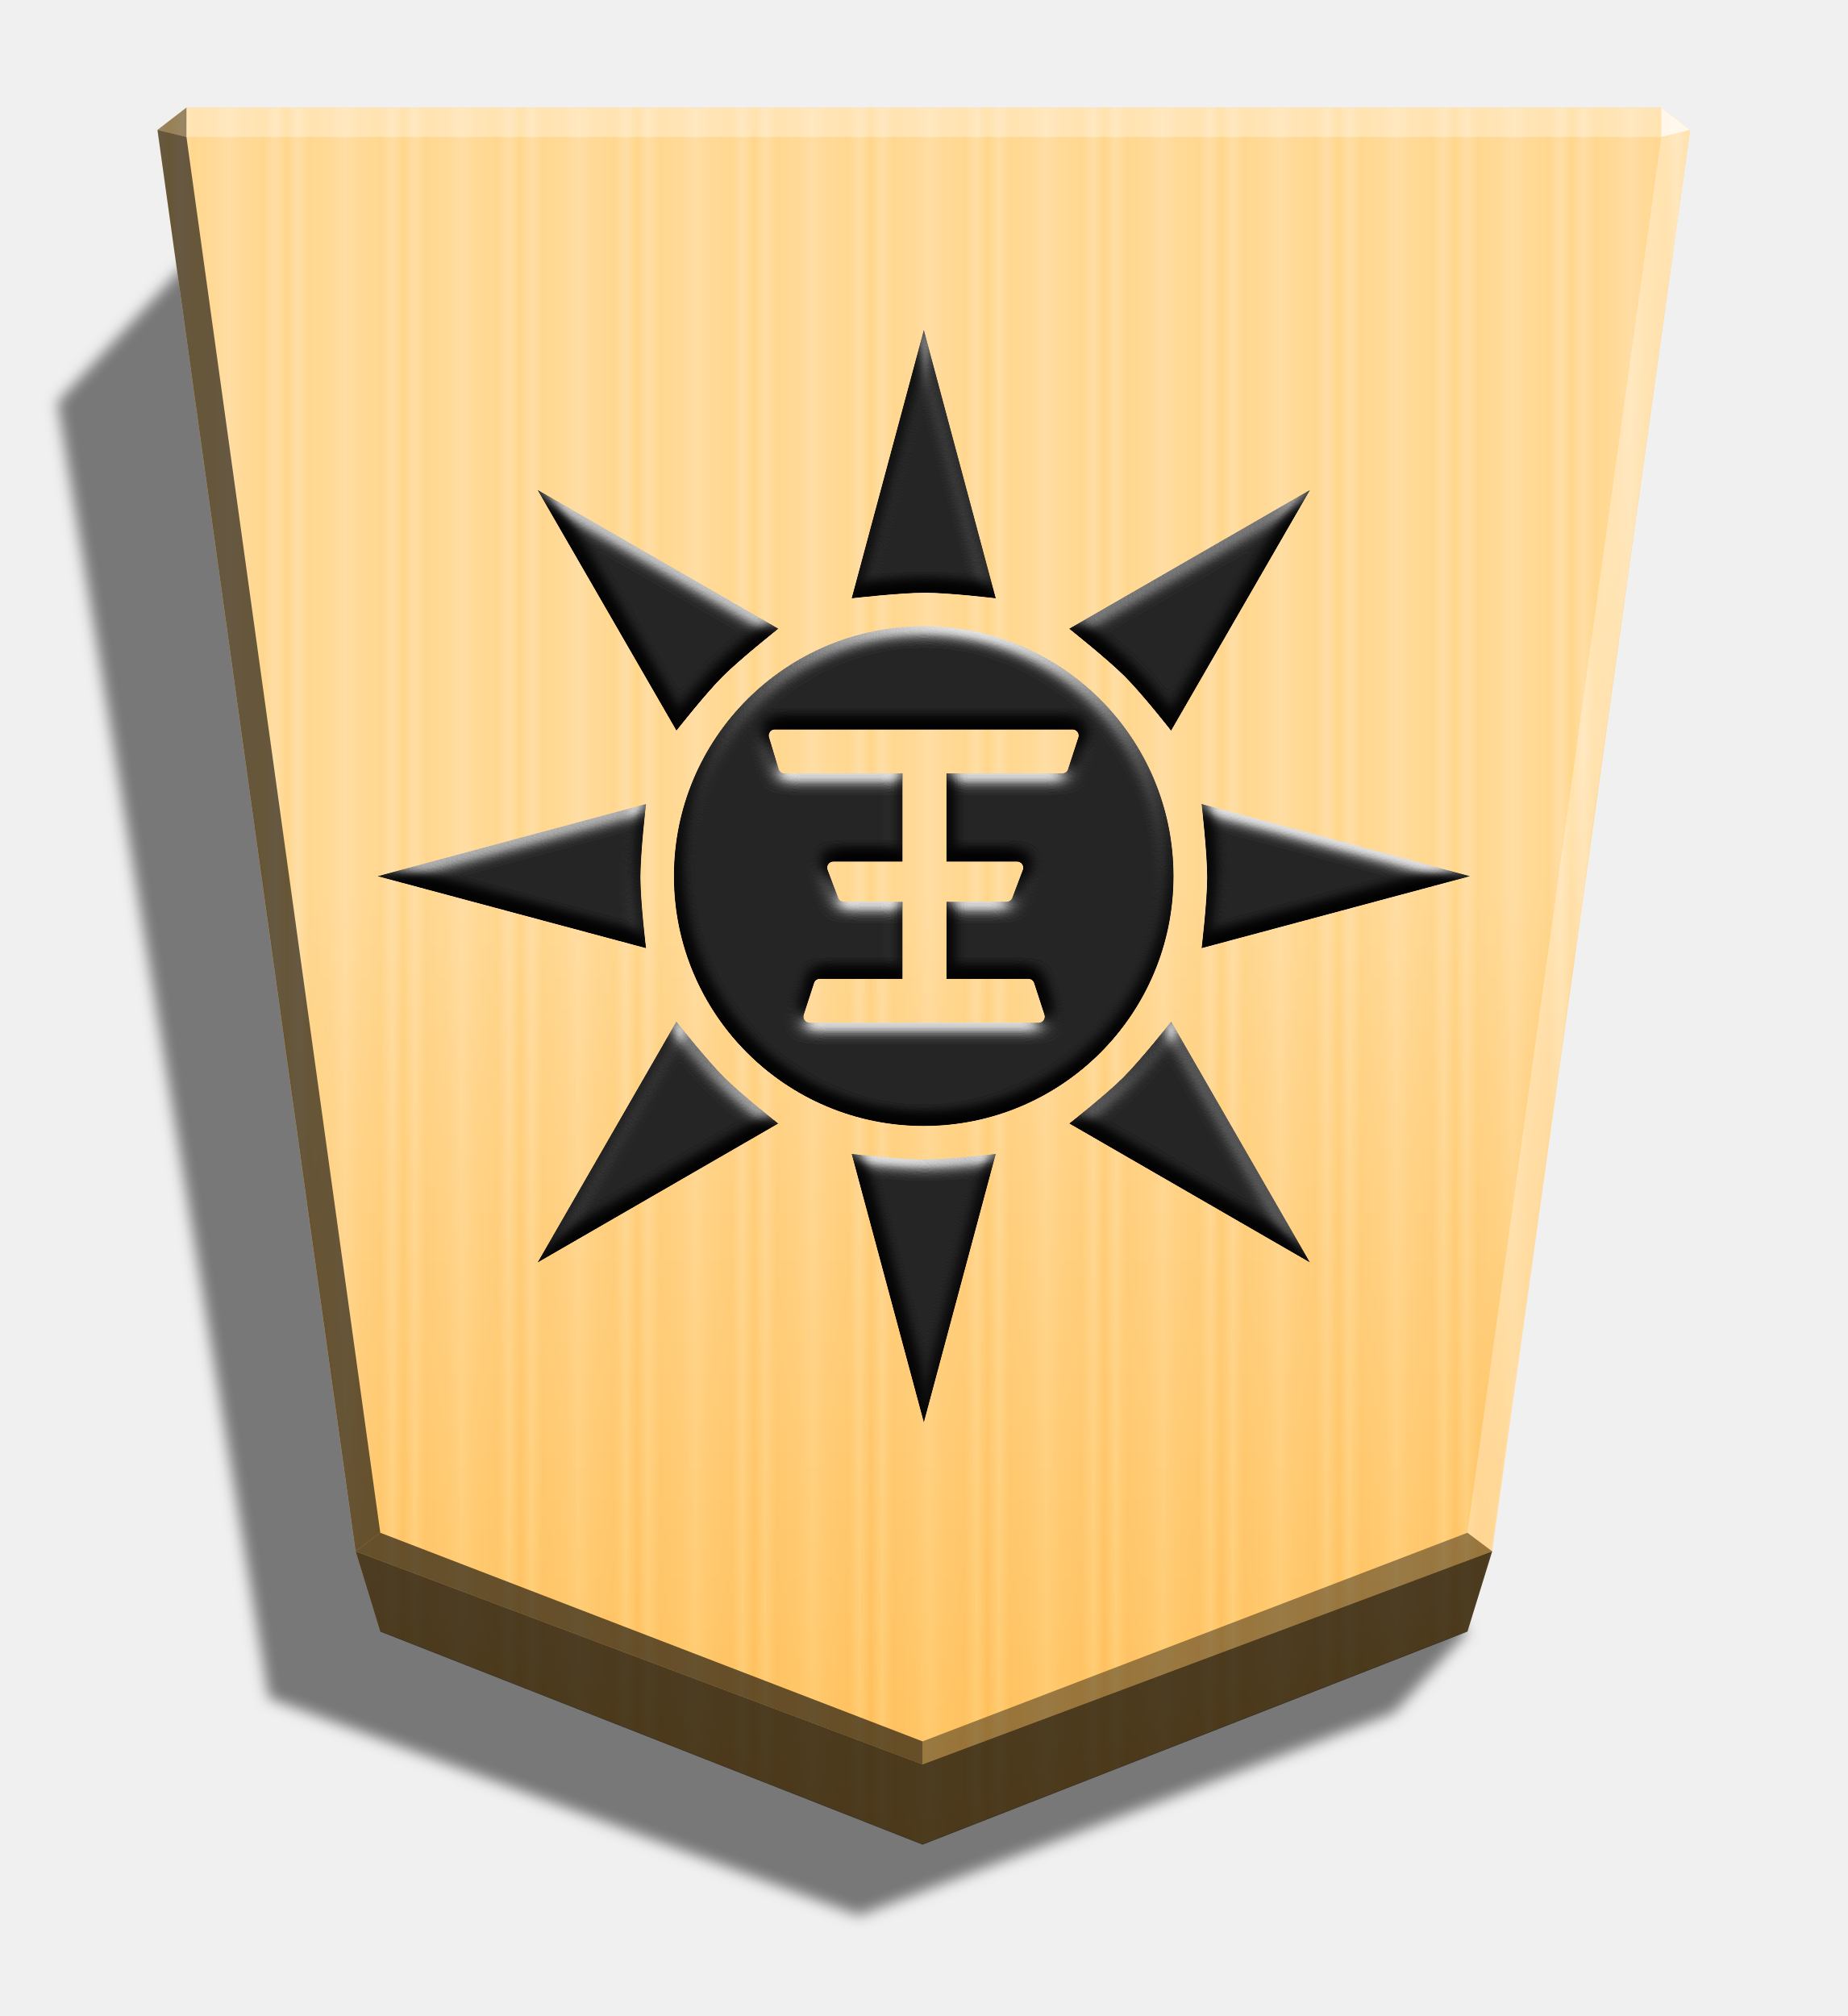
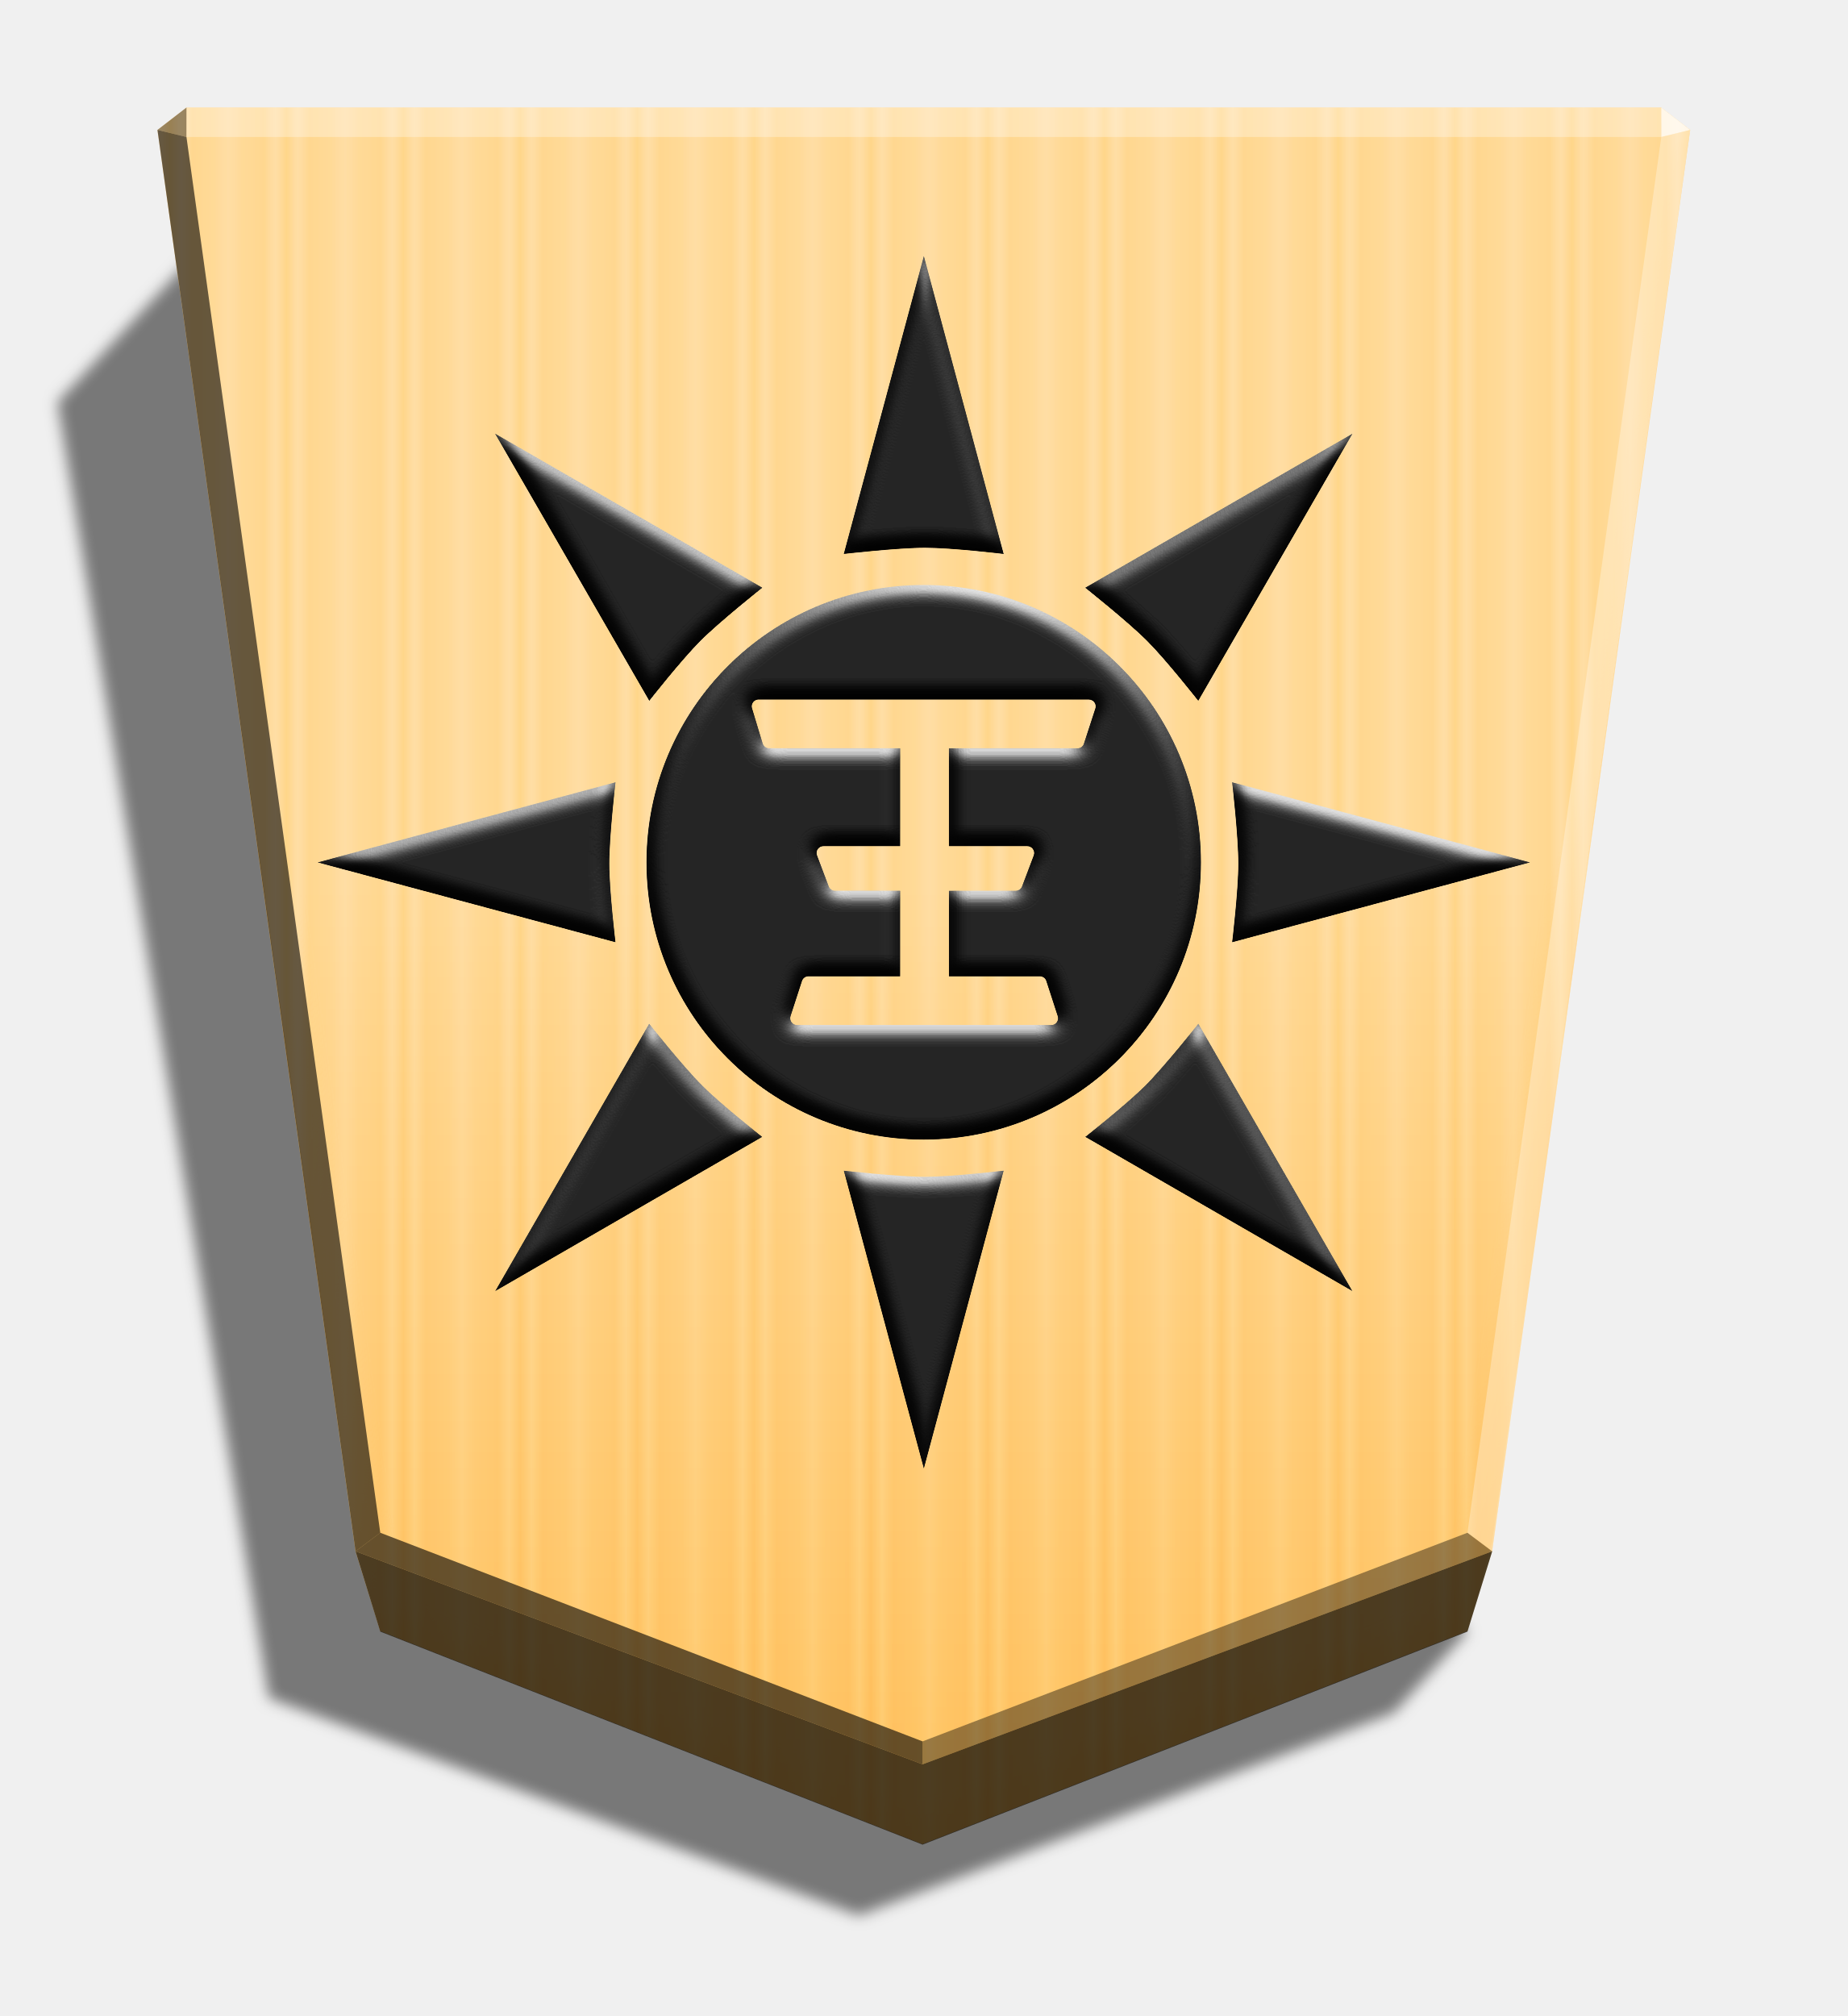
<svg xmlns="http://www.w3.org/2000/svg" width="498.898" height="544.252" viewBox="0 0 1320 1440" version="1.1" id="svg73892">
  <style id="style73796">.B{color-interpolation-filters:sRGB}.C{fill-opacity:.98}</style>
  <defs id="defs73842">
    <linearGradient id="A" x1="-1430.769" y1="-77.47" x2="-1409.955" y2="-77.47" spreadMethod="reflect" gradientUnits="userSpaceOnUse">
      <stop offset="0" stop-color="#ffd285" id="stop73798" />
      <stop offset=".232" stop-color="#ffcd79" id="stop73800" />
      <stop offset=".616" stop-color="#ffca73" id="stop73802" />
      <stop offset=".808" stop-color="#ffd386" id="stop73804" />
      <stop offset="1" stop-color="#ffc86e" id="stop73806" />
    </linearGradient>
    <filter id="B" x="-0.012" y="-0.01" width="1.023" height="1.02" class="B">
      <feGaussianBlur stdDeviation="2.441" id="feGaussianBlur73809" />
    </filter>
    <linearGradient id="C" x1="-904.556" y1="-406.052" x2="-904.556" y2="184.159" gradientUnits="userSpaceOnUse">
      <stop offset="0" id="stop73812" />
      <stop offset=".604" stop-color="#fff" id="stop73814" />
    </linearGradient>
    <filter style="color-interpolation-filters:sRGB;" id="filter2484" x="-0.053" y="-0.047" width="1.105" height="1.093">
      <feGaussianBlur stdDeviation="6" in="SourceGraphic" result="result0" id="feGaussianBlur2466" />
      <feDiffuseLighting lighting-color="rgb(255,255,255)" diffuseConstant="1" surfaceScale="4" result="result5" id="feDiffuseLighting2470">
        <feDistantLight elevation="45" azimuth="235" id="feDistantLight2468" />
      </feDiffuseLighting>
      <feComposite k1="1.4" in2="SourceGraphic" in="result5" result="fbSourceGraphic" operator="arithmetic" id="feComposite2472" />
      <feGaussianBlur result="result0" in="fbSourceGraphic" stdDeviation="6" id="feGaussianBlur2474" />
      <feSpecularLighting specularExponent="25" specularConstant="1" surfaceScale="4" lighting-color="rgb(255,255,255)" result="result1" in="result0" id="feSpecularLighting2478">
        <feDistantLight azimuth="235" elevation="45" id="feDistantLight2476" />
      </feSpecularLighting>
      <feComposite k3="1" k2="1" operator="arithmetic" in="fbSourceGraphic" in2="result1" result="result4" id="feComposite2480" />
      <feComposite operator="in" result="result2" in2="SourceGraphic" in="result4" id="feComposite2482" />
    </filter>
-     <filter style="color-interpolation-filters:sRGB;" id="filter5044" x="-0.037" y="-0.037" width="1.074" height="1.074">
-       <feGaussianBlur stdDeviation="6" in="SourceGraphic" result="result0" id="feGaussianBlur5026" />
-       <feDiffuseLighting lighting-color="rgb(255,255,255)" diffuseConstant="1" surfaceScale="4" result="result5" id="feDiffuseLighting5030">
-         <feDistantLight elevation="45" azimuth="235" id="feDistantLight5028" />
+     <filter style="color-interpolation-filters:sRGB;" id="filter4817" x="-0.033" y="-0.033" width="1.066" height="1.066">
+       <feGaussianBlur stdDeviation="6" in="SourceGraphic" result="result0" id="feGaussianBlur4799" />
+       <feDiffuseLighting lighting-color="rgb(255,255,255)" diffuseConstant="1" surfaceScale="4" result="result5" id="feDiffuseLighting4803">
+         <feDistantLight elevation="45" azimuth="235" id="feDistantLight4801" />
      </feDiffuseLighting>
-       <feComposite k1="1.4" in2="SourceGraphic" in="result5" result="fbSourceGraphic" operator="arithmetic" id="feComposite5032" />
-       <feGaussianBlur result="result0" in="fbSourceGraphic" stdDeviation="6" id="feGaussianBlur5034" />
-       <feSpecularLighting specularExponent="25" specularConstant="1" surfaceScale="4" lighting-color="rgb(255,255,255)" result="result1" in="result0" id="feSpecularLighting5038">
-         <feDistantLight azimuth="280" elevation="45" id="feDistantLight5036" />
+       <feComposite k1="1.4" in2="SourceGraphic" in="result5" result="fbSourceGraphic" operator="arithmetic" id="feComposite4805" />
+       <feGaussianBlur result="result0" in="fbSourceGraphic" stdDeviation="6" id="feGaussianBlur4807" />
+       <feSpecularLighting specularExponent="25" specularConstant="1" surfaceScale="4" lighting-color="rgb(255,255,255)" result="result1" in="result0" id="feSpecularLighting4811">
+         <feDistantLight azimuth="280" elevation="45" id="feDistantLight4809" />
      </feSpecularLighting>
-       <feComposite k3="1" k2="1" operator="arithmetic" in="fbSourceGraphic" in2="result1" result="result4" id="feComposite5040" />
-       <feComposite operator="in" result="result2" in2="SourceGraphic" in="result4" id="feComposite5042" />
+       <feComposite k3="1" k2="1" operator="arithmetic" in="fbSourceGraphic" in2="result1" result="result4" id="feComposite4813" />
+       <feComposite operator="in" result="result2" in2="SourceGraphic" in="result4" id="feComposite4815" />
    </filter>
  </defs>
  <path style="mix-blend-mode:multiply" d="M-2699.281 228.709l26.181 28.949 190.592 72.165 210.264-77.468 75.234-461.629-45.894-49.39z" transform="matrix(-2.0051 0 0 2.0051 -4364.078 706.8231)" opacity=".5" filter="url(#B)" id="path73844" />
  <path d="M-1220.221-390.88l-194.139 75.893-8.809 28.459-70.567 506.333 10.349 7.986h525.404l10.348-7.986-70.567-506.333-8.809-28.459z" fill="url(#A)" transform="matrix(-2.0051 0 0 -2.0051 -1787.639 533.5419)" id="path73846" />
  <path d="M-904.556-434.511l-194.139 75.893-8.809 31.887-70.567 502.905 10.349 7.986h525.404l10.349-7.986-70.567-502.905-8.809-31.887z" opacity=".25" fill="url(#C)" transform="matrix(-2.0051 0 0 -2.0051 -1154.688 446.0546)" style="mix-blend-mode:overlay;filter:url(#filter2484)" id="path73848" />
  <path d="M133.204 97.854l.043-21.064-20.75 16.013 20.707 5.052zm932.803 1010.214l-17.664-13.248-389.274 149.021v16.402z" opacity=".4" id="path73850" />
  <path d="M253.993 1108.068l17.664-13.248 387.412 149.021v16.402z" opacity=".6" id="path73852" />
  <path d="M253.993 1108.068l17.664-13.248L133.204 97.854l-20.707-5.052z" opacity=".6" id="path73854" />
  <g fill="#fff" id="g73862">
    <path d="M1066.007 1108.068l-17.664-13.248 138.453-996.966 20.707-5.052z" opacity=".3" id="path73856" />
    <path d="M1186.796 97.854l-.043-21.064 20.75 16.013-20.707 5.052z" opacity=".8" id="path73858" />
    <path d="M1186.796 97.854H133.204l.043-21.064h1053.506l.043 21.064z" opacity=".3" id="path73860" />
  </g>
  <path d="M271.655 1165.416l-17.663-57.348 405.076 152.176 406.938-152.176-17.663 57.348-389.275 152.176-387.413-152.176z" opacity=".7" id="path73864" />
-   <path id="path27925" style="fill:#020202;fill-opacity:1;stroke:none;stroke-width:18.075;stroke-linecap:round;stroke-linejoin:round;stroke-dasharray:none;paint-order:stroke fill markers;filter:url(#filter5044)" d="m 659.993,1016.104 51.423,-191.89 c 0,0 -33.023,3.983 -50.622,3.99 -17.658,0.01 -52.4,-3.99 -52.4,-3.99 z M 383.984,901.853 556.031,802.526 c -7e-4,5e-4 -26.169,-20.536 -38.618,-32.975 -12.492,-12.479 -34.225,-39.874 -34.225,-39.874 z m 551.904,-0.026 -99.198,-172.175 c 0,0 -21.74,27.394 -34.231,39.873 -12.448,12.438 -38.617,32.975 -38.618,32.975 z m -275.983,-97.539 a 178.488,178.488 0 0 0 178.485,-178.485 178.488,178.488 0 0 0 -178.485,-178.485 178.488,178.488 0 0 0 -178.49,178.485 178.488,178.488 0 0 0 178.49,178.485 z m 82.341,-73.778 c -0.046,0 -0.093,0 -0.14,0 -0.1,0 -0.201,-0.01 -0.305,-0.015 l -163.272,0.015 c -3.078,0.104 -5.286,-2.949 -4.237,-5.84 l 7.412,-22.804 c 0.711,-1.702 2.413,-2.751 4.232,-2.647 h 58.849 V 644.075 h -41.884 c -1.981,0.035 -3.716,-1.245 -4.237,-3.157 l -7.404,-19.627 c -1.067,-2.916 1.143,-5.936 4.231,-5.824 h 49.299 v -63.081 h -84.3 c -1.981,0.034 -3.716,-1.27 -4.237,-3.178 l -6.878,-22.804 c -0.584,-2.54 1.143,-4.984 3.701,-5.286 h 213.119 c 2.784,0 4.846,2.581 4.232,5.286 l -7.409,22.804 c -0.457,1.727 -1.93,2.979 -3.706,3.178 h -83.24 v 63.081 h 50.374 c 3.089,-0.113 5.296,2.949 4.237,5.84 l -7.412,19.611 c -0.508,1.88 -2.286,3.198 -4.252,3.172 h -42.928 v 55.128 h 58.301 c 1.829,-0.113 3.548,0.965 4.252,2.662 l 7.409,22.789 c 0.991,2.751 -0.94,5.664 -3.808,5.839 z m 116.132,-53.222 191.89,-51.423 -191.89,-51.599 c 0,0 4,34.743 3.99,52.4 -0.01,17.6 -3.99,50.622 -3.99,50.622 z m -396.823,0 c 0,0 -3.983,-33.025 -3.99,-50.622 -0.01,-17.658 3.99,-52.4 3.99,-52.4 l -191.89,51.599 z m 375.067,-155.36 99.332,-172.046 -172.175,99.203 c 0,0 27.394,21.735 39.873,34.225 12.438,12.448 32.97,38.617 32.969,38.618 z m -353.374,-0.026 c -5e-4,-5e-4 20.531,-26.169 32.97,-38.618 12.479,-12.492 39.873,-34.225 39.873,-34.225 l -172.17,-99.203 z m 228.167,-94.511 -51.423,-191.89 -51.599,191.89 c 0,0 34.743,-4 52.4,-3.99 17.6,0.01 50.622,3.99 50.622,3.99 z" />
+   <path id="path27925-7" style="fill:#020202;fill-opacity:1;stroke:none;stroke-width:20.061;stroke-linecap:round;stroke-linejoin:round;stroke-dasharray:none;paint-order:stroke fill markers;filter:url(#filter4817)" d="m 659.996,1049.122 57.073,-212.974 c 0,0 -36.651,4.42 -56.184,4.429 -19.598,0.011 -58.157,-4.429 -58.157,-4.429 z M 353.66,922.318 544.611,812.077 c -6.7e-4,5.6e-4 -29.045,-22.792 -42.861,-36.598 -13.864,-13.85 -37.986,-44.255 -37.986,-44.255 z m 612.545,-0.029 -110.098,-191.093 c 0,0 -24.129,30.404 -37.992,44.255 -13.816,13.805 -42.86,36.598 -42.861,36.598 z M 659.899,814.032 A 198.099,198.099 0 0 0 857.995,615.936 198.099,198.099 0 0 0 659.899,417.84 198.099,198.099 0 0 0 461.797,615.936 198.099,198.099 0 0 0 659.899,814.032 Z m 91.389,-81.885 c -0.051,0.003 -0.103,-0.002 -0.155,0 -0.111,0.002 -0.223,-0.011 -0.338,-0.017 l -181.211,0.017 c -3.417,0.116 -5.867,-3.273 -4.702,-6.481 l 8.226,-25.31 c 0.789,-1.889 2.678,-3.053 4.697,-2.937 h 65.315 v -61.203 h -46.486 c -2.199,0.039 -4.124,-1.381 -4.702,-3.504 l -8.218,-21.783 c -1.184,-3.236 1.269,-6.588 4.697,-6.464 h 54.716 v -70.013 h -93.562 c -2.199,0.038 -4.124,-1.41 -4.702,-3.527 l -7.634,-25.31 c -0.648,-2.819 1.269,-5.531 4.107,-5.867 h 236.536 c 3.09,0 5.379,2.864 4.697,5.867 l -8.223,25.31 c -0.507,1.917 -2.143,3.307 -4.113,3.527 h -92.387 v 70.013 h 55.909 c 3.428,-0.125 5.878,3.273 4.702,6.481 l -8.226,21.766 c -0.564,2.086 -2.537,3.549 -4.719,3.521 h -47.645 v 61.186 h 64.707 c 2.03,-0.125 3.938,1.071 4.719,2.954 l 8.223,25.293 c 1.099,3.053 -1.043,6.287 -4.226,6.481 z m 128.892,-59.069 212.974,-57.073 -212.974,-57.269 c 0,0 4.44,38.56 4.429,58.157 -0.011,19.533 -4.429,56.184 -4.429,56.184 z m -440.424,0 c 0,0 -4.42,-36.654 -4.429,-56.184 -0.011,-19.598 4.429,-58.157 4.429,-58.157 L 226.781,616.005 Z M 856.033,500.648 966.28,309.698 775.187,419.801 c 0,0 30.404,24.123 44.255,37.986 13.805,13.816 36.593,42.861 36.592,42.861 z m -392.201,-0.029 c -5.5e-4,-5.6e-4 22.787,-29.045 36.592,-42.861 13.85,-13.864 44.255,-37.986 44.255,-37.986 L 353.592,309.669 Z M 717.07,395.724 659.996,182.749 602.728,395.724 c 0,0 38.56,-4.44 58.157,-4.429 19.533,0.008 56.184,4.429 56.184,4.429 z" />
</svg>
